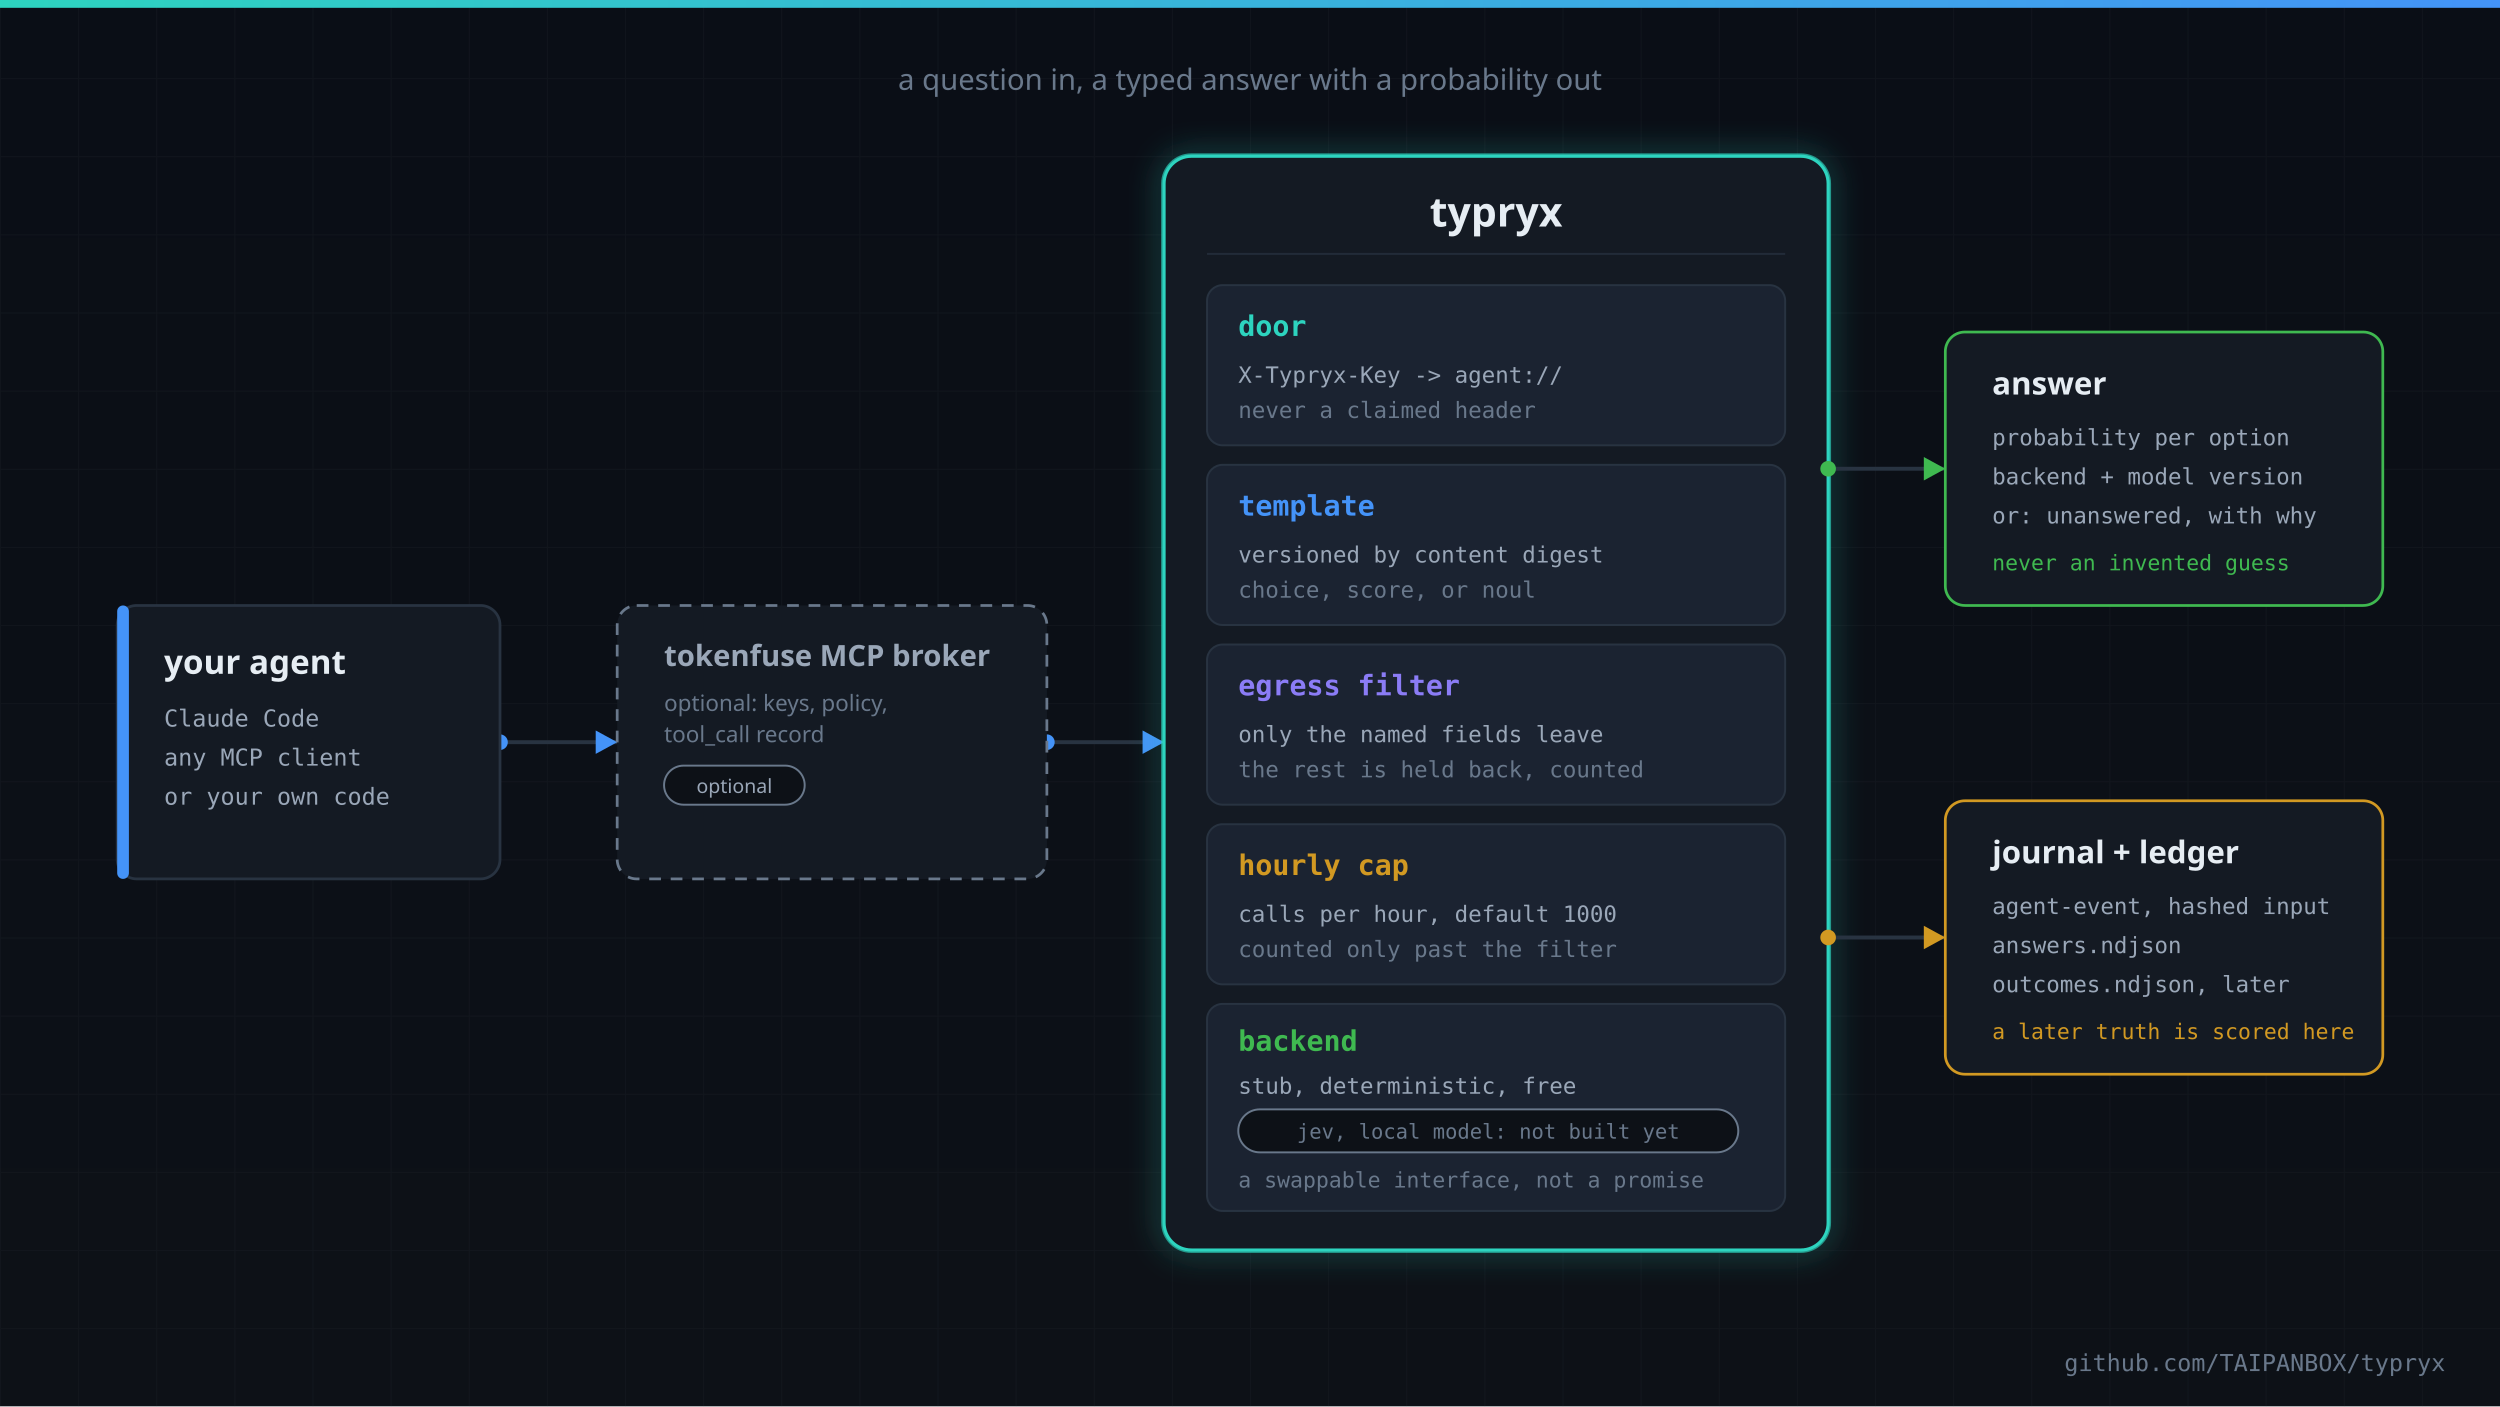
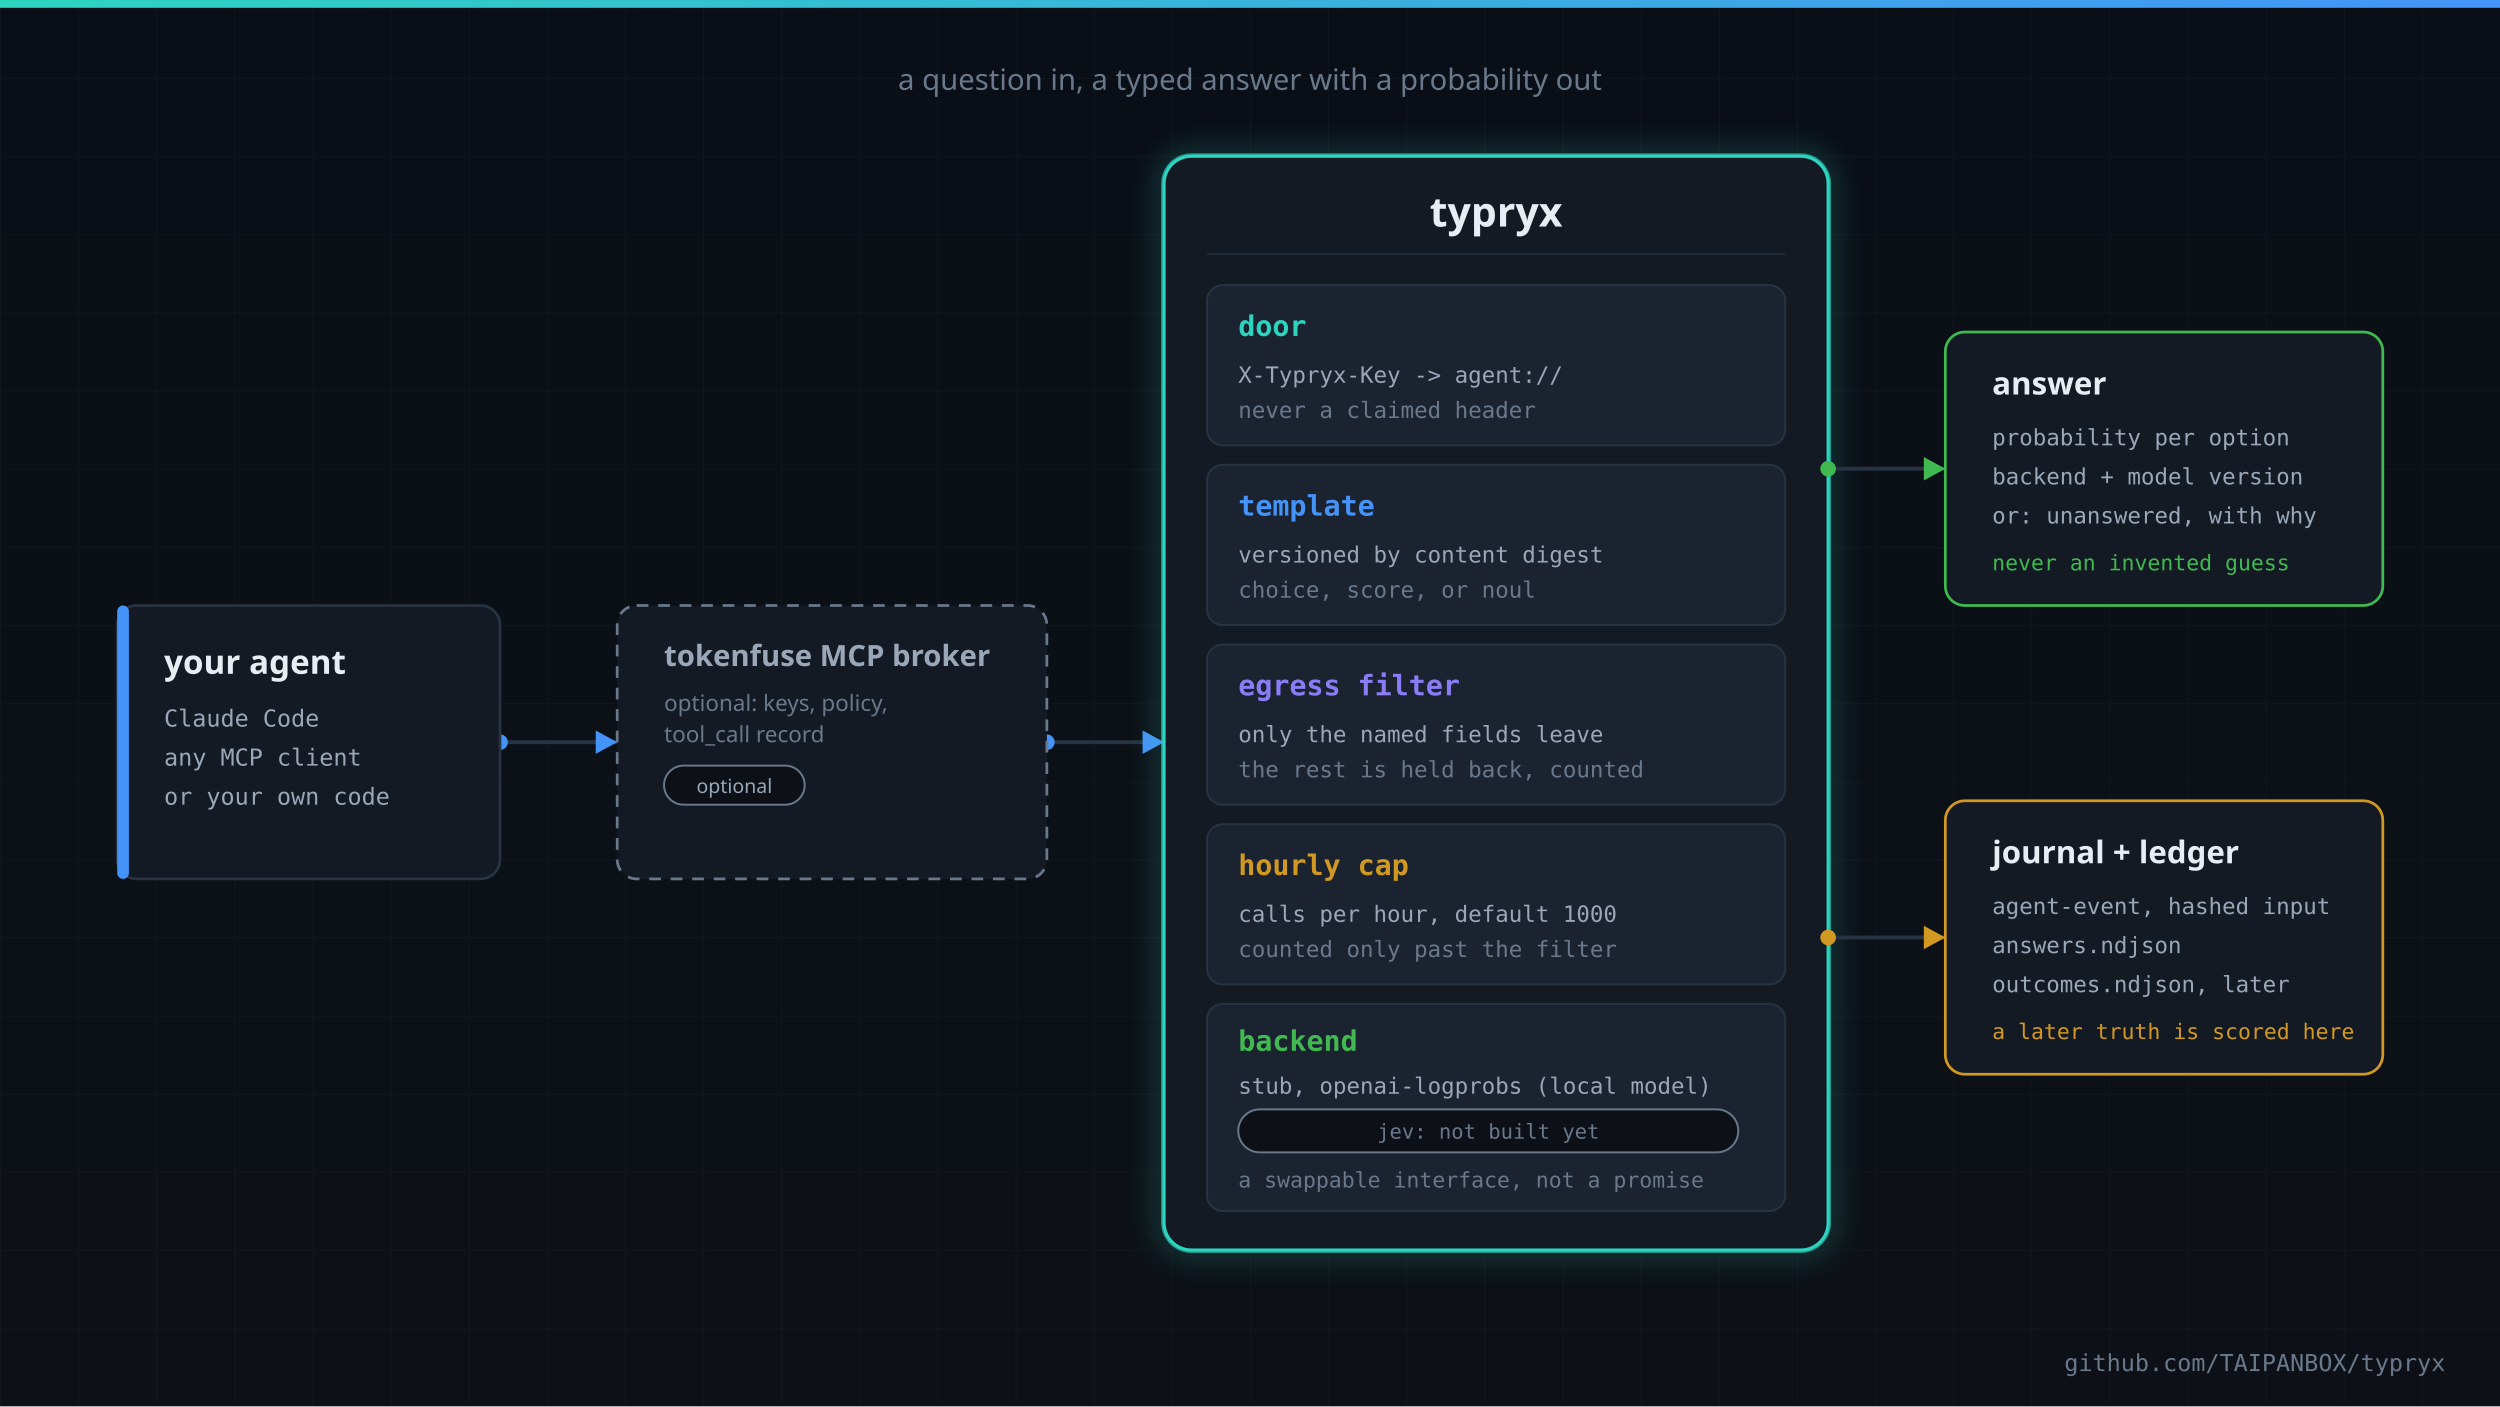
<svg xmlns="http://www.w3.org/2000/svg" width="1280" height="720" viewBox="0 0 1280 720" role="img" aria-label="An agent, optionally through the tokenfuse MCP broker, reaches typryx: door, template, egress filter, hourly cap, then a backend; the answer and its record come back">
  <defs>
    <linearGradient id="bg" x1="0" y1="0" x2="0" y2="1">
      <stop offset="0" stop-color="#0a0e16" />
      <stop offset="1" stop-color="#0d1117" />
    </linearGradient>
    <linearGradient id="accent" x1="0" y1="0" x2="1" y2="0">
      <stop offset="0" stop-color="#2dd4bf" />
      <stop offset="1" stop-color="#4493f8" />
    </linearGradient>
    <pattern id="grid" width="40" height="40" patternUnits="userSpaceOnUse">
      <path d="M 40 0 L 0 0 0 40" fill="none" stroke="#161b22" stroke-width="1" />
    </pattern>
    <filter id="glow" x="-60%" y="-60%" width="220%" height="220%">
      <feGaussianBlur stdDeviation="7" result="b" />
      <feMerge>
        <feMergeNode in="b" />
        <feMergeNode in="SourceGraphic" />
      </feMerge>
    </filter>
  </defs>
  <rect width="1280" height="720" fill="url(#bg)" />
  <rect width="1280" height="720" fill="url(#grid)" opacity="0.5" />
  <rect width="1280" height="4" fill="url(#accent)" />
  <text x="640" y="46" text-anchor="middle" font-family="ui-sans-serif,system-ui,sans-serif" font-size="15" fill="#69788b">a question in, a typed answer with a probability out</text>
  <line x1="256" y1="380" x2="316" y2="380" stroke="#283341" stroke-width="2" />
  <path d="M 316 380 l -11 -6 l 0 12 z" fill="#4493f8" />
  <circle cx="256" cy="380" r="4" fill="#4493f8">
    <animate attributeName="cx" values="256;316" dur="4s" repeatCount="indefinite" />
    <animate attributeName="opacity" values="0;1;1;0" keyTimes="0;0.12;0.85;1" dur="4s" repeatCount="indefinite" />
  </circle>
  <line x1="536" y1="380" x2="596" y2="380" stroke="#283341" stroke-width="2" />
  <path d="M 596 380 l -11 -6 l 0 12 z" fill="#4493f8" />
  <circle cx="536" cy="380" r="4" fill="#4493f8">
    <animate attributeName="cx" values="536;596" dur="4s" begin="0.3s" repeatCount="indefinite" />
    <animate attributeName="opacity" values="0;1;1;0" keyTimes="0;0.12;0.85;1" dur="4s" begin="0.3s" repeatCount="indefinite" />
  </circle>
  <rect x="60" y="310" width="196" height="140" rx="10" fill="#141a23" stroke="#283341" stroke-width="1.4" />
  <rect x="60" y="310" width="6" height="140" rx="3" fill="#4493f8" />
  <text x="84" y="345" font-family="ui-sans-serif,system-ui,sans-serif" font-size="17" font-weight="700" fill="#e6edf3">your agent</text>
  <text x="84" y="372" font-family="ui-monospace,SFMono-Regular,Menlo,monospace" font-size="12" fill="#9aa7b8">Claude Code</text>
  <text x="84" y="392" font-family="ui-monospace,SFMono-Regular,Menlo,monospace" font-size="12" fill="#9aa7b8">any MCP client</text>
  <text x="84" y="412" font-family="ui-monospace,SFMono-Regular,Menlo,monospace" font-size="12" fill="#9aa7b8">or your own code</text>
  <rect x="316" y="310" width="220" height="140" rx="10" fill="#141a23" stroke="#69788b" stroke-width="1.4" stroke-dasharray="6 5" />
  <text x="340" y="341" font-family="ui-sans-serif,system-ui,sans-serif" font-size="15" font-weight="700" fill="#9aa7b8">tokenfuse MCP broker</text>
  <text x="340" y="364" font-family="ui-sans-serif,system-ui,sans-serif" font-size="11.5" fill="#69788b">optional: keys, policy,</text>
  <text x="340" y="380" font-family="ui-sans-serif,system-ui,sans-serif" font-size="11.5" fill="#69788b">tool_call record</text>
  <rect x="340" y="392" width="72" height="20" rx="10" fill="#0d1117" stroke="#69788b" />
  <text x="376" y="406" text-anchor="middle" font-family="ui-sans-serif,system-ui,sans-serif" font-size="10" fill="#9aa7b8">optional</text>
  <rect x="596" y="80" width="340" height="560" rx="14" fill="none" stroke="#2dd4bf" stroke-width="3" filter="url(#glow)" opacity="0.7">
    <animate attributeName="opacity" values="0.4;0.75;0.4" dur="5s" repeatCount="indefinite" />
  </rect>
  <rect x="596" y="80" width="340" height="560" rx="14" fill="#141a23" stroke="#2dd4bf" stroke-width="1.6" />
  <text x="766" y="116" text-anchor="middle" font-family="ui-sans-serif,system-ui,sans-serif" font-size="21" font-weight="700" fill="#e6edf3">typryx</text>
  <line x1="618" y1="130" x2="914" y2="130" stroke="#222b38" />
  <g font-family="ui-monospace,SFMono-Regular,Menlo,monospace">
    <rect x="618" y="146" width="296" height="82" rx="8" fill="#1b2331" stroke="#283341" />
    <text x="634" y="172" font-size="14.5" font-weight="700" fill="#2dd4bf">door</text>
    <text x="634" y="196" font-size="11.5" fill="#9aa7b8">X-Typryx-Key -&gt; agent://</text>
    <text x="634" y="214" font-size="11.5" fill="#69788b">never a claimed header</text>
    <rect x="618" y="238" width="296" height="82" rx="8" fill="#1b2331" stroke="#283341" />
    <text x="634" y="264" font-size="14.5" font-weight="700" fill="#4493f8">template</text>
    <text x="634" y="288" font-size="11.5" fill="#9aa7b8">versioned by content digest</text>
    <text x="634" y="306" font-size="11.5" fill="#69788b">choice, score, or noul</text>
    <rect x="618" y="330" width="296" height="82" rx="8" fill="#1b2331" stroke="#283341" />
    <text x="634" y="356" font-size="14.5" font-weight="700" fill="#8b7cf6">egress filter</text>
    <text x="634" y="380" font-size="11.5" fill="#9aa7b8">only the named fields leave</text>
    <text x="634" y="398" font-size="11.5" fill="#69788b">the rest is held back, counted</text>
    <rect x="618" y="422" width="296" height="82" rx="8" fill="#1b2331" stroke="#283341" />
    <text x="634" y="448" font-size="14.5" font-weight="700" fill="#d29922">hourly cap</text>
    <text x="634" y="472" font-size="11.5" fill="#9aa7b8">calls per hour, default 1000</text>
    <text x="634" y="490" font-size="11.5" fill="#69788b">counted only past the filter</text>
    <rect x="618" y="514" width="296" height="106" rx="8" fill="#1b2331" stroke="#283341" />
    <text x="634" y="538" font-size="14.5" font-weight="700" fill="#3fb950">backend</text>
-     <text x="634" y="560" font-size="11.5" fill="#9aa7b8">stub, deterministic, free</text>
+     <text x="634" y="560" font-size="11.5" fill="#9aa7b8">stub, openai-logprobs (local model)</text>
    <rect x="634" y="568" width="256" height="22" rx="11" fill="#0d1117" stroke="#69788b" />
-     <text x="762" y="583" text-anchor="middle" font-size="10.5" fill="#69788b">jev, local model: not built yet</text>
+     <text x="762" y="583" text-anchor="middle" font-size="10.5" fill="#69788b">jev: not built yet</text>
    <text x="634" y="608" font-size="11" fill="#69788b">a swappable interface, not a promise</text>
  </g>
  <line x1="936" y1="240" x2="996" y2="240" stroke="#283341" stroke-width="2" />
  <path d="M 996 240 l -11 -6 l 0 12 z" fill="#3fb950" />
  <circle cx="936" cy="240" r="4" fill="#3fb950">
    <animate attributeName="cx" values="936;996" dur="4s" begin="0.6s" repeatCount="indefinite" />
    <animate attributeName="opacity" values="0;1;1;0" keyTimes="0;0.12;0.85;1" dur="4s" begin="0.6s" repeatCount="indefinite" />
  </circle>
  <line x1="936" y1="480" x2="996" y2="480" stroke="#283341" stroke-width="2" />
  <path d="M 996 480 l -11 -6 l 0 12 z" fill="#d29922" />
  <circle cx="936" cy="480" r="4" fill="#d29922">
    <animate attributeName="cx" values="936;996" dur="4s" begin="0.9s" repeatCount="indefinite" />
    <animate attributeName="opacity" values="0;1;1;0" keyTimes="0;0.12;0.85;1" dur="4s" begin="0.9s" repeatCount="indefinite" />
  </circle>
  <rect x="996" y="170" width="224" height="140" rx="10" fill="#141a23" stroke="#3fb950" stroke-width="1.4" />
  <text x="1020" y="202" font-family="ui-sans-serif,system-ui,sans-serif" font-size="16" font-weight="700" fill="#e6edf3">answer</text>
  <text x="1020" y="228" font-family="ui-monospace,SFMono-Regular,Menlo,monospace" font-size="11.5" fill="#9aa7b8">probability per option</text>
  <text x="1020" y="248" font-family="ui-monospace,SFMono-Regular,Menlo,monospace" font-size="11.5" fill="#9aa7b8">backend + model version</text>
  <text x="1020" y="268" font-family="ui-monospace,SFMono-Regular,Menlo,monospace" font-size="11.5" fill="#9aa7b8">or: unanswered, with why</text>
  <text x="1020" y="292" font-family="ui-monospace,SFMono-Regular,Menlo,monospace" font-size="11" fill="#3fb950">never an invented guess</text>
  <rect x="996" y="410" width="224" height="140" rx="10" fill="#141a23" stroke="#d29922" stroke-width="1.4" />
  <text x="1020" y="442" font-family="ui-sans-serif,system-ui,sans-serif" font-size="16" font-weight="700" fill="#e6edf3">journal + ledger</text>
  <text x="1020" y="468" font-family="ui-monospace,SFMono-Regular,Menlo,monospace" font-size="11.5" fill="#9aa7b8">agent-event, hashed input</text>
  <text x="1020" y="488" font-family="ui-monospace,SFMono-Regular,Menlo,monospace" font-size="11.5" fill="#9aa7b8">answers.ndjson</text>
  <text x="1020" y="508" font-family="ui-monospace,SFMono-Regular,Menlo,monospace" font-size="11.5" fill="#9aa7b8">outcomes.ndjson, later</text>
  <text x="1020" y="532" font-family="ui-monospace,SFMono-Regular,Menlo,monospace" font-size="11" fill="#d29922">a later truth is scored here</text>
  <text x="1252" y="702" text-anchor="end" font-family="ui-monospace,SFMono-Regular,Menlo,monospace" font-size="12" fill="#69788b">github.com/TAIPANBOX/typryx</text>
</svg>
